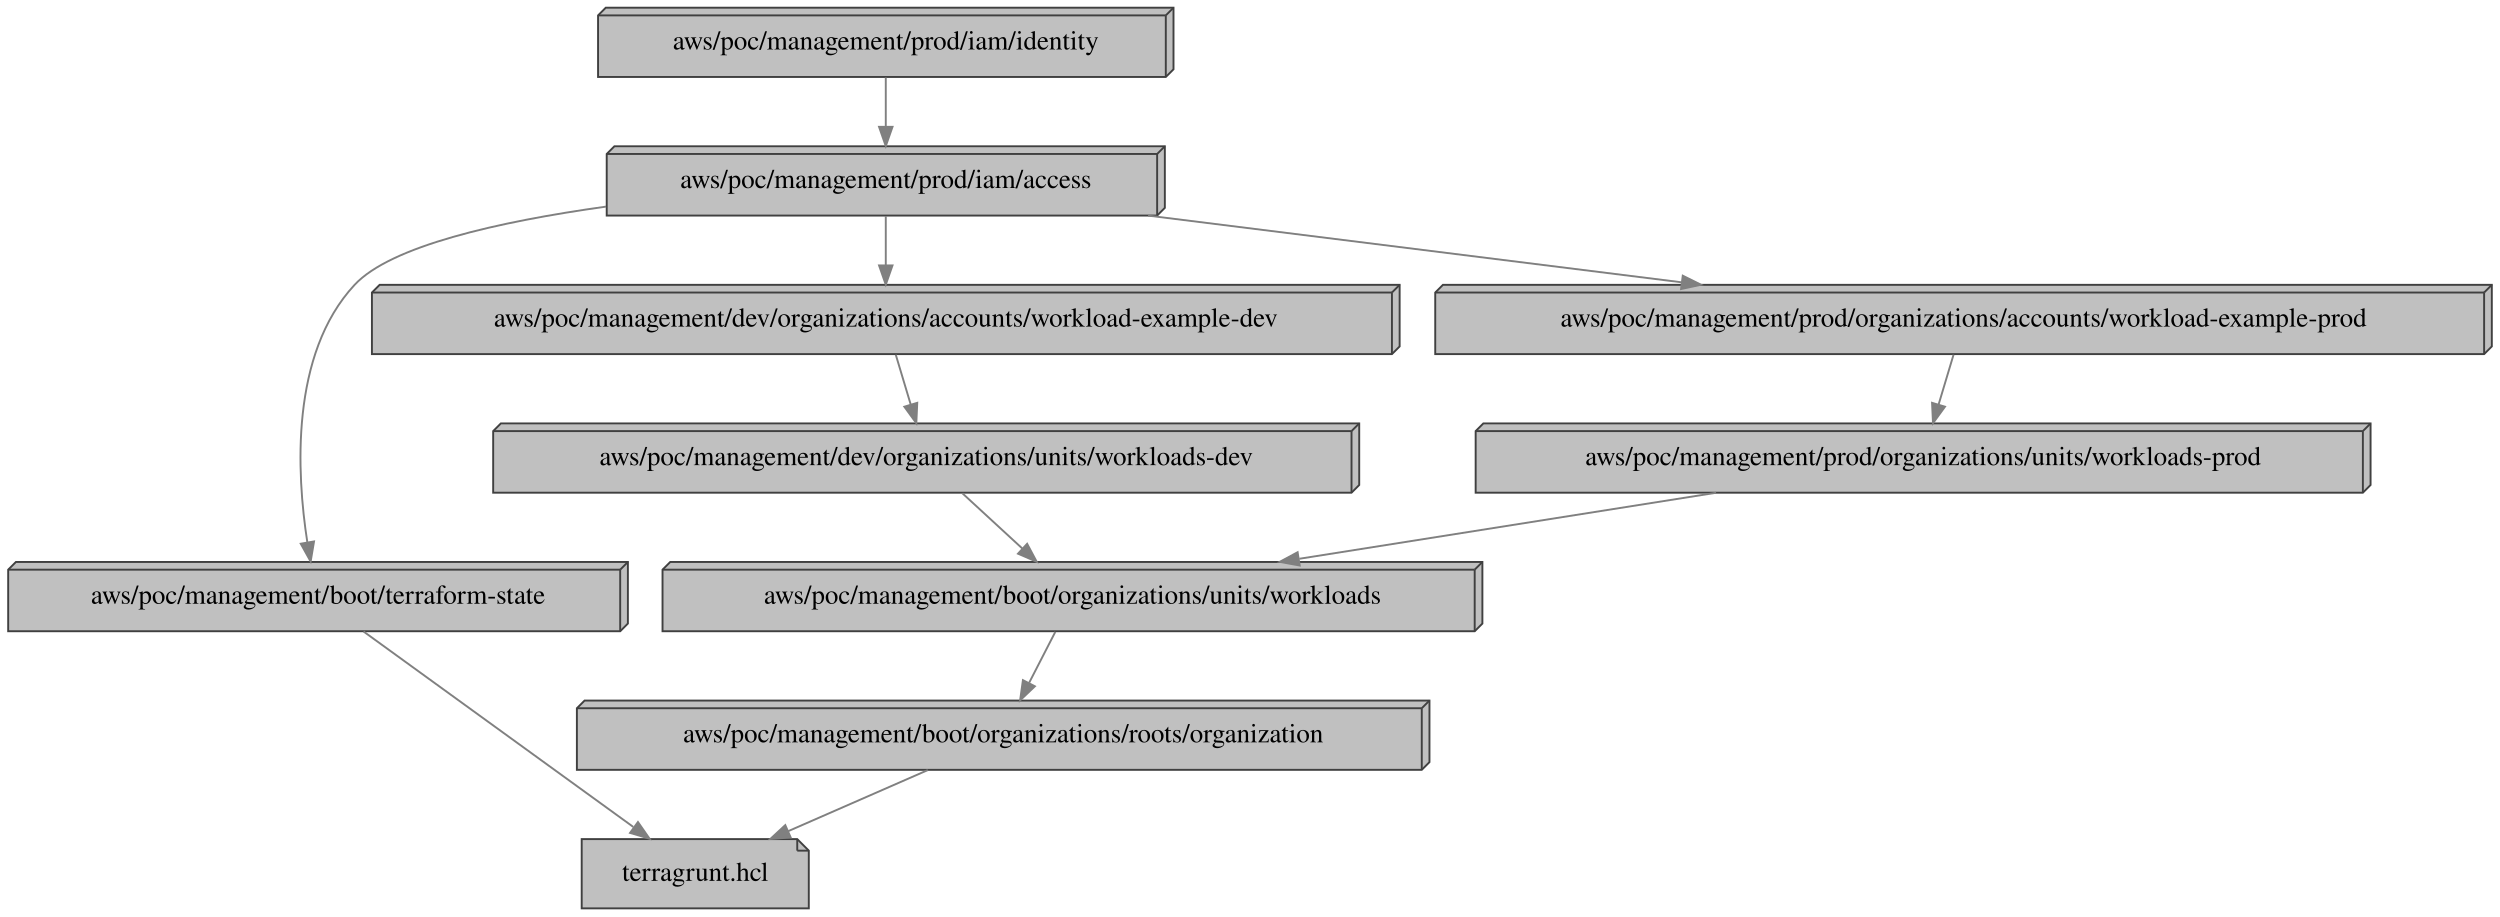
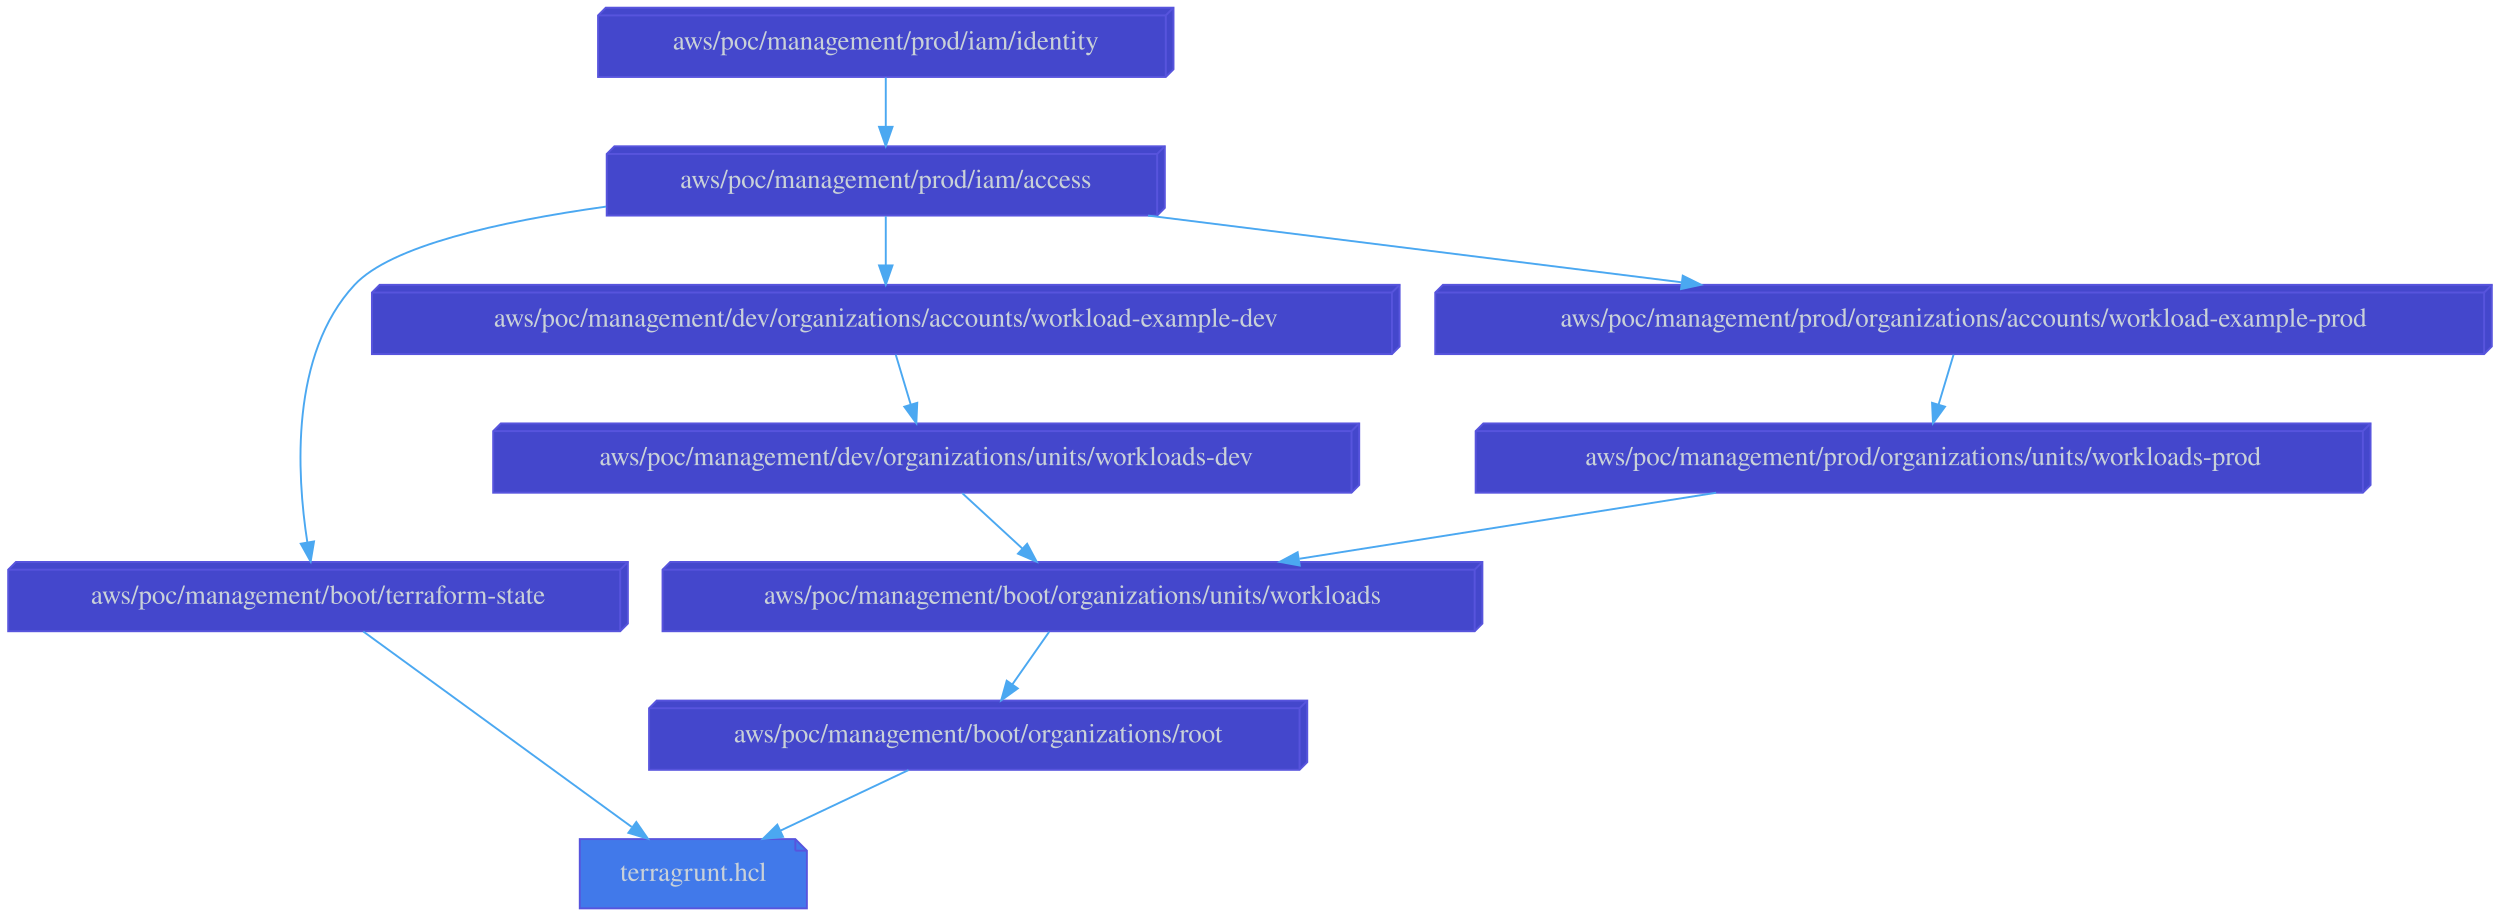
<svg xmlns="http://www.w3.org/2000/svg" width="1299pt" height="476pt" viewBox="0.00 0.00 1298.50 476.00">
  <g id="graph0" class="graph" transform="scale(1 1) rotate(0) translate(4 472)">
    <polygon fill="transparent" stroke="transparent" points="-4,4 -4,-472 1294.5,-472 1294.5,4 -4,4" />
    <g id="node1" class="node">
-       <polygon fill="#c0c0c0" stroke="#404040" points="410,-36 298,-36 298,0 416,0 416,-30 410,-36" />
-       <polyline fill="none" stroke="#404040" points="410,-36 410,-30 " />
-       <polyline fill="none" stroke="#404040" points="416,-30 410,-30 " />
-       <text text-anchor="middle" x="357" y="-14.3" font-family="Times,serif" font-size="14.00">terragrunt.hcl</text>
+       <polygon fill="#4179ea" stroke="#5754dd" points="409,-36 297,-36 297,0 415,0 415,-30 409,-36" />
+       <polyline fill="none" stroke="#5754dd" points="409,-36 409,-30 " />
+       <polyline fill="none" stroke="#5754dd" points="415,-30 409,-30 " />
+       <text text-anchor="middle" x="356" y="-14.3" font-family="Times,serif" font-size="14.00" fill="#c9d1d8">terragrunt.hcl</text>
    </g>
    <g id="node2" class="node">
-       <polygon fill="#c0c0c0" stroke="#404040" points="738.5,-108 299.5,-108 295.5,-104 295.5,-72 734.5,-72 738.5,-76 738.5,-108" />
-       <polyline fill="none" stroke="#404040" points="734.5,-104 295.5,-104 " />
-       <polyline fill="none" stroke="#404040" points="734.5,-104 734.5,-72 " />
-       <polyline fill="none" stroke="#404040" points="734.5,-104 738.5,-108 " />
-       <text text-anchor="middle" x="517" y="-86.3" font-family="Times,serif" font-size="14.00">aws/poc/management/boot/organizations/roots/organization</text>
+       <polygon fill="#4447cc" stroke="#5754dd" points="675,-108 337,-108 333,-104 333,-72 671,-72 675,-76 675,-108" />
+       <polyline fill="none" stroke="#5754dd" points="671,-104 333,-104 " />
+       <polyline fill="none" stroke="#5754dd" points="671,-104 671,-72 " />
+       <polyline fill="none" stroke="#5754dd" points="671,-104 675,-108 " />
+       <text text-anchor="middle" x="504" y="-86.3" font-family="Times,serif" font-size="14.00" fill="#c9d1d8">aws/poc/management/boot/organizations/root</text>
    </g>
    <g id="edge1" class="edge">
-       <path fill="none" stroke="#808080" d="M477.86,-71.88C455.99,-62.31 428.54,-50.3 405.34,-40.15" />
-       <polygon fill="#808080" stroke="#808080" points="406.58,-36.87 396.01,-36.07 403.77,-43.28 406.58,-36.87" />
+       <path fill="none" stroke="#4ba8f1" d="M467.8,-71.88C447.74,-62.39 422.63,-50.51 401.29,-40.42" />
+       <polygon fill="#4ba8f1" stroke="#4ba8f1" points="402.62,-37.18 392.09,-36.07 399.63,-43.51 402.62,-37.18" />
    </g>
    <g id="node3" class="node">
-       <polygon fill="#c0c0c0" stroke="#404040" points="766,-180 344,-180 340,-176 340,-144 762,-144 766,-148 766,-180" />
-       <polyline fill="none" stroke="#404040" points="762,-176 340,-176 " />
-       <polyline fill="none" stroke="#404040" points="762,-176 762,-144 " />
-       <polyline fill="none" stroke="#404040" points="762,-176 766,-180 " />
-       <text text-anchor="middle" x="553" y="-158.3" font-family="Times,serif" font-size="14.00">aws/poc/management/boot/organizations/units/workloads</text>
+       <polygon fill="#4447cc" stroke="#5754dd" points="766,-180 344,-180 340,-176 340,-144 762,-144 766,-148 766,-180" />
+       <polyline fill="none" stroke="#5754dd" points="762,-176 340,-176 " />
+       <polyline fill="none" stroke="#5754dd" points="762,-176 762,-144 " />
+       <polyline fill="none" stroke="#5754dd" points="762,-176 766,-180 " />
+       <text text-anchor="middle" x="553" y="-158.3" font-family="Times,serif" font-size="14.00" fill="#c9d1d8">aws/poc/management/boot/organizations/units/workloads</text>
    </g>
    <g id="edge2" class="edge">
-       <path fill="none" stroke="#808080" d="M544.1,-143.7C540,-135.73 535.05,-126.1 530.51,-117.26" />
-       <polygon fill="#808080" stroke="#808080" points="533.48,-115.4 525.8,-108.1 527.26,-118.6 533.48,-115.4" />
+       <path fill="none" stroke="#4ba8f1" d="M540.89,-143.7C535.13,-135.47 528.14,-125.48 521.79,-116.42" />
+       <polygon fill="#4ba8f1" stroke="#4ba8f1" points="524.58,-114.29 515.97,-108.1 518.84,-118.3 524.58,-114.29" />
    </g>
    <g id="node4" class="node">
-       <polygon fill="#c0c0c0" stroke="#404040" points="322,-180 4,-180 0,-176 0,-144 318,-144 322,-148 322,-180" />
-       <polyline fill="none" stroke="#404040" points="318,-176 0,-176 " />
-       <polyline fill="none" stroke="#404040" points="318,-176 318,-144 " />
-       <polyline fill="none" stroke="#404040" points="318,-176 322,-180 " />
-       <text text-anchor="middle" x="161" y="-158.3" font-family="Times,serif" font-size="14.00">aws/poc/management/boot/terraform-state</text>
+       <polygon fill="#4447cc" stroke="#5754dd" points="322,-180 4,-180 0,-176 0,-144 318,-144 322,-148 322,-180" />
+       <polyline fill="none" stroke="#5754dd" points="318,-176 0,-176 " />
+       <polyline fill="none" stroke="#5754dd" points="318,-176 318,-144 " />
+       <polyline fill="none" stroke="#5754dd" points="318,-176 322,-180 " />
+       <text text-anchor="middle" x="161" y="-158.3" font-family="Times,serif" font-size="14.00" fill="#c9d1d8">aws/poc/management/boot/terraform-state</text>
    </g>
    <g id="edge3" class="edge">
-       <path fill="none" stroke="#808080" d="M184.64,-143.87C219.67,-118.5 285.43,-70.85 324.81,-42.32" />
-       <polygon fill="#808080" stroke="#808080" points="327.23,-44.89 333.27,-36.19 323.12,-39.22 327.23,-44.89" />
+       <path fill="none" stroke="#4ba8f1" d="M184.52,-143.87C219.37,-118.5 284.79,-70.85 323.98,-42.32" />
+       <polygon fill="#4ba8f1" stroke="#4ba8f1" points="326.37,-44.91 332.4,-36.19 322.25,-39.25 326.37,-44.91" />
    </g>
    <g id="node5" class="node">
-       <polygon fill="#c0c0c0" stroke="#404040" points="723,-324 193,-324 189,-320 189,-288 719,-288 723,-292 723,-324" />
-       <polyline fill="none" stroke="#404040" points="719,-320 189,-320 " />
-       <polyline fill="none" stroke="#404040" points="719,-320 719,-288 " />
-       <polyline fill="none" stroke="#404040" points="719,-320 723,-324 " />
-       <text text-anchor="middle" x="456" y="-302.3" font-family="Times,serif" font-size="14.00">aws/poc/management/dev/organizations/accounts/workload-example-dev</text>
+       <polygon fill="#4447cc" stroke="#5754dd" points="723,-324 193,-324 189,-320 189,-288 719,-288 723,-292 723,-324" />
+       <polyline fill="none" stroke="#5754dd" points="719,-320 189,-320 " />
+       <polyline fill="none" stroke="#5754dd" points="719,-320 719,-288 " />
+       <polyline fill="none" stroke="#5754dd" points="719,-320 723,-324 " />
+       <text text-anchor="middle" x="456" y="-302.3" font-family="Times,serif" font-size="14.00" fill="#c9d1d8">aws/poc/management/dev/organizations/accounts/workload-example-dev</text>
    </g>
    <g id="node6" class="node">
-       <polygon fill="#c0c0c0" stroke="#404040" points="702,-252 256,-252 252,-248 252,-216 698,-216 702,-220 702,-252" />
-       <polyline fill="none" stroke="#404040" points="698,-248 252,-248 " />
-       <polyline fill="none" stroke="#404040" points="698,-248 698,-216 " />
-       <polyline fill="none" stroke="#404040" points="698,-248 702,-252 " />
-       <text text-anchor="middle" x="477" y="-230.3" font-family="Times,serif" font-size="14.00">aws/poc/management/dev/organizations/units/workloads-dev</text>
+       <polygon fill="#4447cc" stroke="#5754dd" points="702,-252 256,-252 252,-248 252,-216 698,-216 702,-220 702,-252" />
+       <polyline fill="none" stroke="#5754dd" points="698,-248 252,-248 " />
+       <polyline fill="none" stroke="#5754dd" points="698,-248 698,-216 " />
+       <polyline fill="none" stroke="#5754dd" points="698,-248 702,-252 " />
+       <text text-anchor="middle" x="477" y="-230.3" font-family="Times,serif" font-size="14.00" fill="#c9d1d8">aws/poc/management/dev/organizations/units/workloads-dev</text>
    </g>
    <g id="edge4" class="edge">
-       <path fill="none" stroke="#808080" d="M461.19,-287.7C463.53,-279.9 466.35,-270.51 468.95,-261.83" />
-       <polygon fill="#808080" stroke="#808080" points="472.35,-262.69 471.87,-252.1 465.64,-260.68 472.35,-262.69" />
+       <path fill="none" stroke="#4ba8f1" d="M461.19,-287.7C463.53,-279.9 466.35,-270.51 468.95,-261.83" />
+       <polygon fill="#4ba8f1" stroke="#4ba8f1" points="472.35,-262.69 471.87,-252.1 465.64,-260.68 472.35,-262.69" />
    </g>
    <g id="edge5" class="edge">
-       <path fill="none" stroke="#808080" d="M495.79,-215.7C505.17,-207.05 516.68,-196.45 526.91,-187.03" />
-       <polygon fill="#808080" stroke="#808080" points="529.45,-189.45 534.43,-180.1 524.7,-184.3 529.45,-189.45" />
+       <path fill="none" stroke="#4ba8f1" d="M495.79,-215.7C505.17,-207.05 516.68,-196.45 526.91,-187.03" />
+       <polygon fill="#4ba8f1" stroke="#4ba8f1" points="529.45,-189.45 534.43,-180.1 524.7,-184.3 529.45,-189.45" />
    </g>
    <g id="node7" class="node">
-       <polygon fill="#c0c0c0" stroke="#404040" points="601,-396 315,-396 311,-392 311,-360 597,-360 601,-364 601,-396" />
-       <polyline fill="none" stroke="#404040" points="597,-392 311,-392 " />
-       <polyline fill="none" stroke="#404040" points="597,-392 597,-360 " />
-       <polyline fill="none" stroke="#404040" points="597,-392 601,-396 " />
-       <text text-anchor="middle" x="456" y="-374.3" font-family="Times,serif" font-size="14.00">aws/poc/management/prod/iam/access</text>
+       <polygon fill="#4447cc" stroke="#5754dd" points="601,-396 315,-396 311,-392 311,-360 597,-360 601,-364 601,-396" />
+       <polyline fill="none" stroke="#5754dd" points="597,-392 311,-392 " />
+       <polyline fill="none" stroke="#5754dd" points="597,-392 597,-360 " />
+       <polyline fill="none" stroke="#5754dd" points="597,-392 601,-396 " />
+       <text text-anchor="middle" x="456" y="-374.3" font-family="Times,serif" font-size="14.00" fill="#c9d1d8">aws/poc/management/prod/iam/access</text>
    </g>
    <g id="edge6" class="edge">
-       <path fill="none" stroke="#808080" d="M310.68,-364.65C254.26,-356.76 198.69,-344.1 180,-324 146.47,-287.96 149.89,-226.01 155.42,-190.38" />
-       <polygon fill="#808080" stroke="#808080" points="158.92,-190.67 157.16,-180.23 152.02,-189.49 158.92,-190.67" />
+       <path fill="none" stroke="#4ba8f1" d="M310.68,-364.65C254.26,-356.76 198.69,-344.1 180,-324 146.47,-287.96 149.89,-226.01 155.42,-190.38" />
+       <polygon fill="#4ba8f1" stroke="#4ba8f1" points="158.92,-190.67 157.16,-180.23 152.02,-189.49 158.92,-190.67" />
    </g>
    <g id="edge7" class="edge">
-       <path fill="none" stroke="#808080" d="M456,-359.7C456,-351.98 456,-342.71 456,-334.11" />
-       <polygon fill="#808080" stroke="#808080" points="459.5,-334.1 456,-324.1 452.5,-334.1 459.5,-334.1" />
+       <path fill="none" stroke="#4ba8f1" d="M456,-359.7C456,-351.98 456,-342.71 456,-334.11" />
+       <polygon fill="#4ba8f1" stroke="#4ba8f1" points="459.5,-334.1 456,-324.1 452.5,-334.1 459.5,-334.1" />
    </g>
    <g id="node8" class="node">
-       <polygon fill="#c0c0c0" stroke="#404040" points="1290.5,-324 745.5,-324 741.5,-320 741.5,-288 1286.5,-288 1290.5,-292 1290.5,-324" />
-       <polyline fill="none" stroke="#404040" points="1286.5,-320 741.5,-320 " />
-       <polyline fill="none" stroke="#404040" points="1286.5,-320 1286.5,-288 " />
-       <polyline fill="none" stroke="#404040" points="1286.5,-320 1290.5,-324 " />
-       <text text-anchor="middle" x="1016" y="-302.3" font-family="Times,serif" font-size="14.00">aws/poc/management/prod/organizations/accounts/workload-example-prod</text>
+       <polygon fill="#4447cc" stroke="#5754dd" points="1290.5,-324 745.5,-324 741.5,-320 741.5,-288 1286.5,-288 1290.5,-292 1290.5,-324" />
+       <polyline fill="none" stroke="#5754dd" points="1286.5,-320 741.5,-320 " />
+       <polyline fill="none" stroke="#5754dd" points="1286.5,-320 1286.5,-288 " />
+       <polyline fill="none" stroke="#5754dd" points="1286.5,-320 1290.5,-324 " />
+       <text text-anchor="middle" x="1016" y="-302.3" font-family="Times,serif" font-size="14.00" fill="#c9d1d8">aws/poc/management/prod/organizations/accounts/workload-example-prod</text>
    </g>
    <g id="edge8" class="edge">
-       <path fill="none" stroke="#808080" d="M592.28,-359.97C676.2,-349.47 783.77,-336.03 869.52,-325.31" />
-       <polygon fill="#808080" stroke="#808080" points="870.11,-328.76 879.6,-324.05 869.24,-321.82 870.11,-328.76" />
+       <path fill="none" stroke="#4ba8f1" d="M592.28,-359.97C676.2,-349.47 783.77,-336.03 869.52,-325.31" />
+       <polygon fill="#4ba8f1" stroke="#4ba8f1" points="870.11,-328.76 879.6,-324.05 869.24,-321.82 870.11,-328.76" />
    </g>
    <g id="node10" class="node">
-       <polygon fill="#c0c0c0" stroke="#404040" points="1227.5,-252 766.5,-252 762.5,-248 762.5,-216 1223.5,-216 1227.5,-220 1227.5,-252" />
-       <polyline fill="none" stroke="#404040" points="1223.5,-248 762.5,-248 " />
-       <polyline fill="none" stroke="#404040" points="1223.5,-248 1223.5,-216 " />
-       <polyline fill="none" stroke="#404040" points="1223.5,-248 1227.5,-252 " />
-       <text text-anchor="middle" x="995" y="-230.3" font-family="Times,serif" font-size="14.00">aws/poc/management/prod/organizations/units/workloads-prod</text>
+       <polygon fill="#4447cc" stroke="#5754dd" points="1227.5,-252 766.5,-252 762.5,-248 762.5,-216 1223.5,-216 1227.5,-220 1227.5,-252" />
+       <polyline fill="none" stroke="#5754dd" points="1223.5,-248 762.5,-248 " />
+       <polyline fill="none" stroke="#5754dd" points="1223.5,-248 1223.5,-216 " />
+       <polyline fill="none" stroke="#5754dd" points="1223.5,-248 1227.5,-252 " />
+       <text text-anchor="middle" x="995" y="-230.3" font-family="Times,serif" font-size="14.00" fill="#c9d1d8">aws/poc/management/prod/organizations/units/workloads-prod</text>
    </g>
    <g id="edge10" class="edge">
-       <path fill="none" stroke="#808080" d="M1010.81,-287.7C1008.47,-279.9 1005.65,-270.51 1003.05,-261.83" />
-       <polygon fill="#808080" stroke="#808080" points="1006.36,-260.68 1000.13,-252.1 999.65,-262.69 1006.36,-260.68" />
+       <path fill="none" stroke="#4ba8f1" d="M1010.81,-287.7C1008.47,-279.9 1005.65,-270.51 1003.05,-261.83" />
+       <polygon fill="#4ba8f1" stroke="#4ba8f1" points="1006.36,-260.68 1000.13,-252.1 999.65,-262.69 1006.36,-260.68" />
    </g>
    <g id="node9" class="node">
-       <polygon fill="#c0c0c0" stroke="#404040" points="605.5,-468 310.5,-468 306.5,-464 306.5,-432 601.5,-432 605.5,-436 605.5,-468" />
-       <polyline fill="none" stroke="#404040" points="601.5,-464 306.5,-464 " />
-       <polyline fill="none" stroke="#404040" points="601.5,-464 601.5,-432 " />
-       <polyline fill="none" stroke="#404040" points="601.5,-464 605.5,-468 " />
-       <text text-anchor="middle" x="456" y="-446.3" font-family="Times,serif" font-size="14.00">aws/poc/management/prod/iam/identity</text>
+       <polygon fill="#4447cc" stroke="#5754dd" points="605.5,-468 310.5,-468 306.5,-464 306.5,-432 601.5,-432 605.5,-436 605.5,-468" />
+       <polyline fill="none" stroke="#5754dd" points="601.5,-464 306.5,-464 " />
+       <polyline fill="none" stroke="#5754dd" points="601.5,-464 601.5,-432 " />
+       <polyline fill="none" stroke="#5754dd" points="601.5,-464 605.5,-468 " />
+       <text text-anchor="middle" x="456" y="-446.3" font-family="Times,serif" font-size="14.00" fill="#c9d1d8">aws/poc/management/prod/iam/identity</text>
    </g>
    <g id="edge9" class="edge">
-       <path fill="none" stroke="#808080" d="M456,-431.7C456,-423.98 456,-414.71 456,-406.11" />
-       <polygon fill="#808080" stroke="#808080" points="459.5,-406.1 456,-396.1 452.5,-406.1 459.5,-406.1" />
+       <path fill="none" stroke="#4ba8f1" d="M456,-431.7C456,-423.98 456,-414.71 456,-406.11" />
+       <polygon fill="#4ba8f1" stroke="#4ba8f1" points="459.5,-406.1 456,-396.1 452.5,-406.1 459.5,-406.1" />
    </g>
    <g id="edge11" class="edge">
-       <path fill="none" stroke="#808080" d="M887.44,-215.97C821.94,-205.59 738.19,-192.33 670.89,-181.67" />
-       <polygon fill="#808080" stroke="#808080" points="671.08,-178.16 660.66,-180.05 669.99,-185.07 671.08,-178.16" />
+       <path fill="none" stroke="#4ba8f1" d="M887.44,-215.97C821.94,-205.59 738.19,-192.33 670.89,-181.67" />
+       <polygon fill="#4ba8f1" stroke="#4ba8f1" points="671.08,-178.16 660.66,-180.05 669.99,-185.07 671.08,-178.16" />
    </g>
  </g>
</svg>
